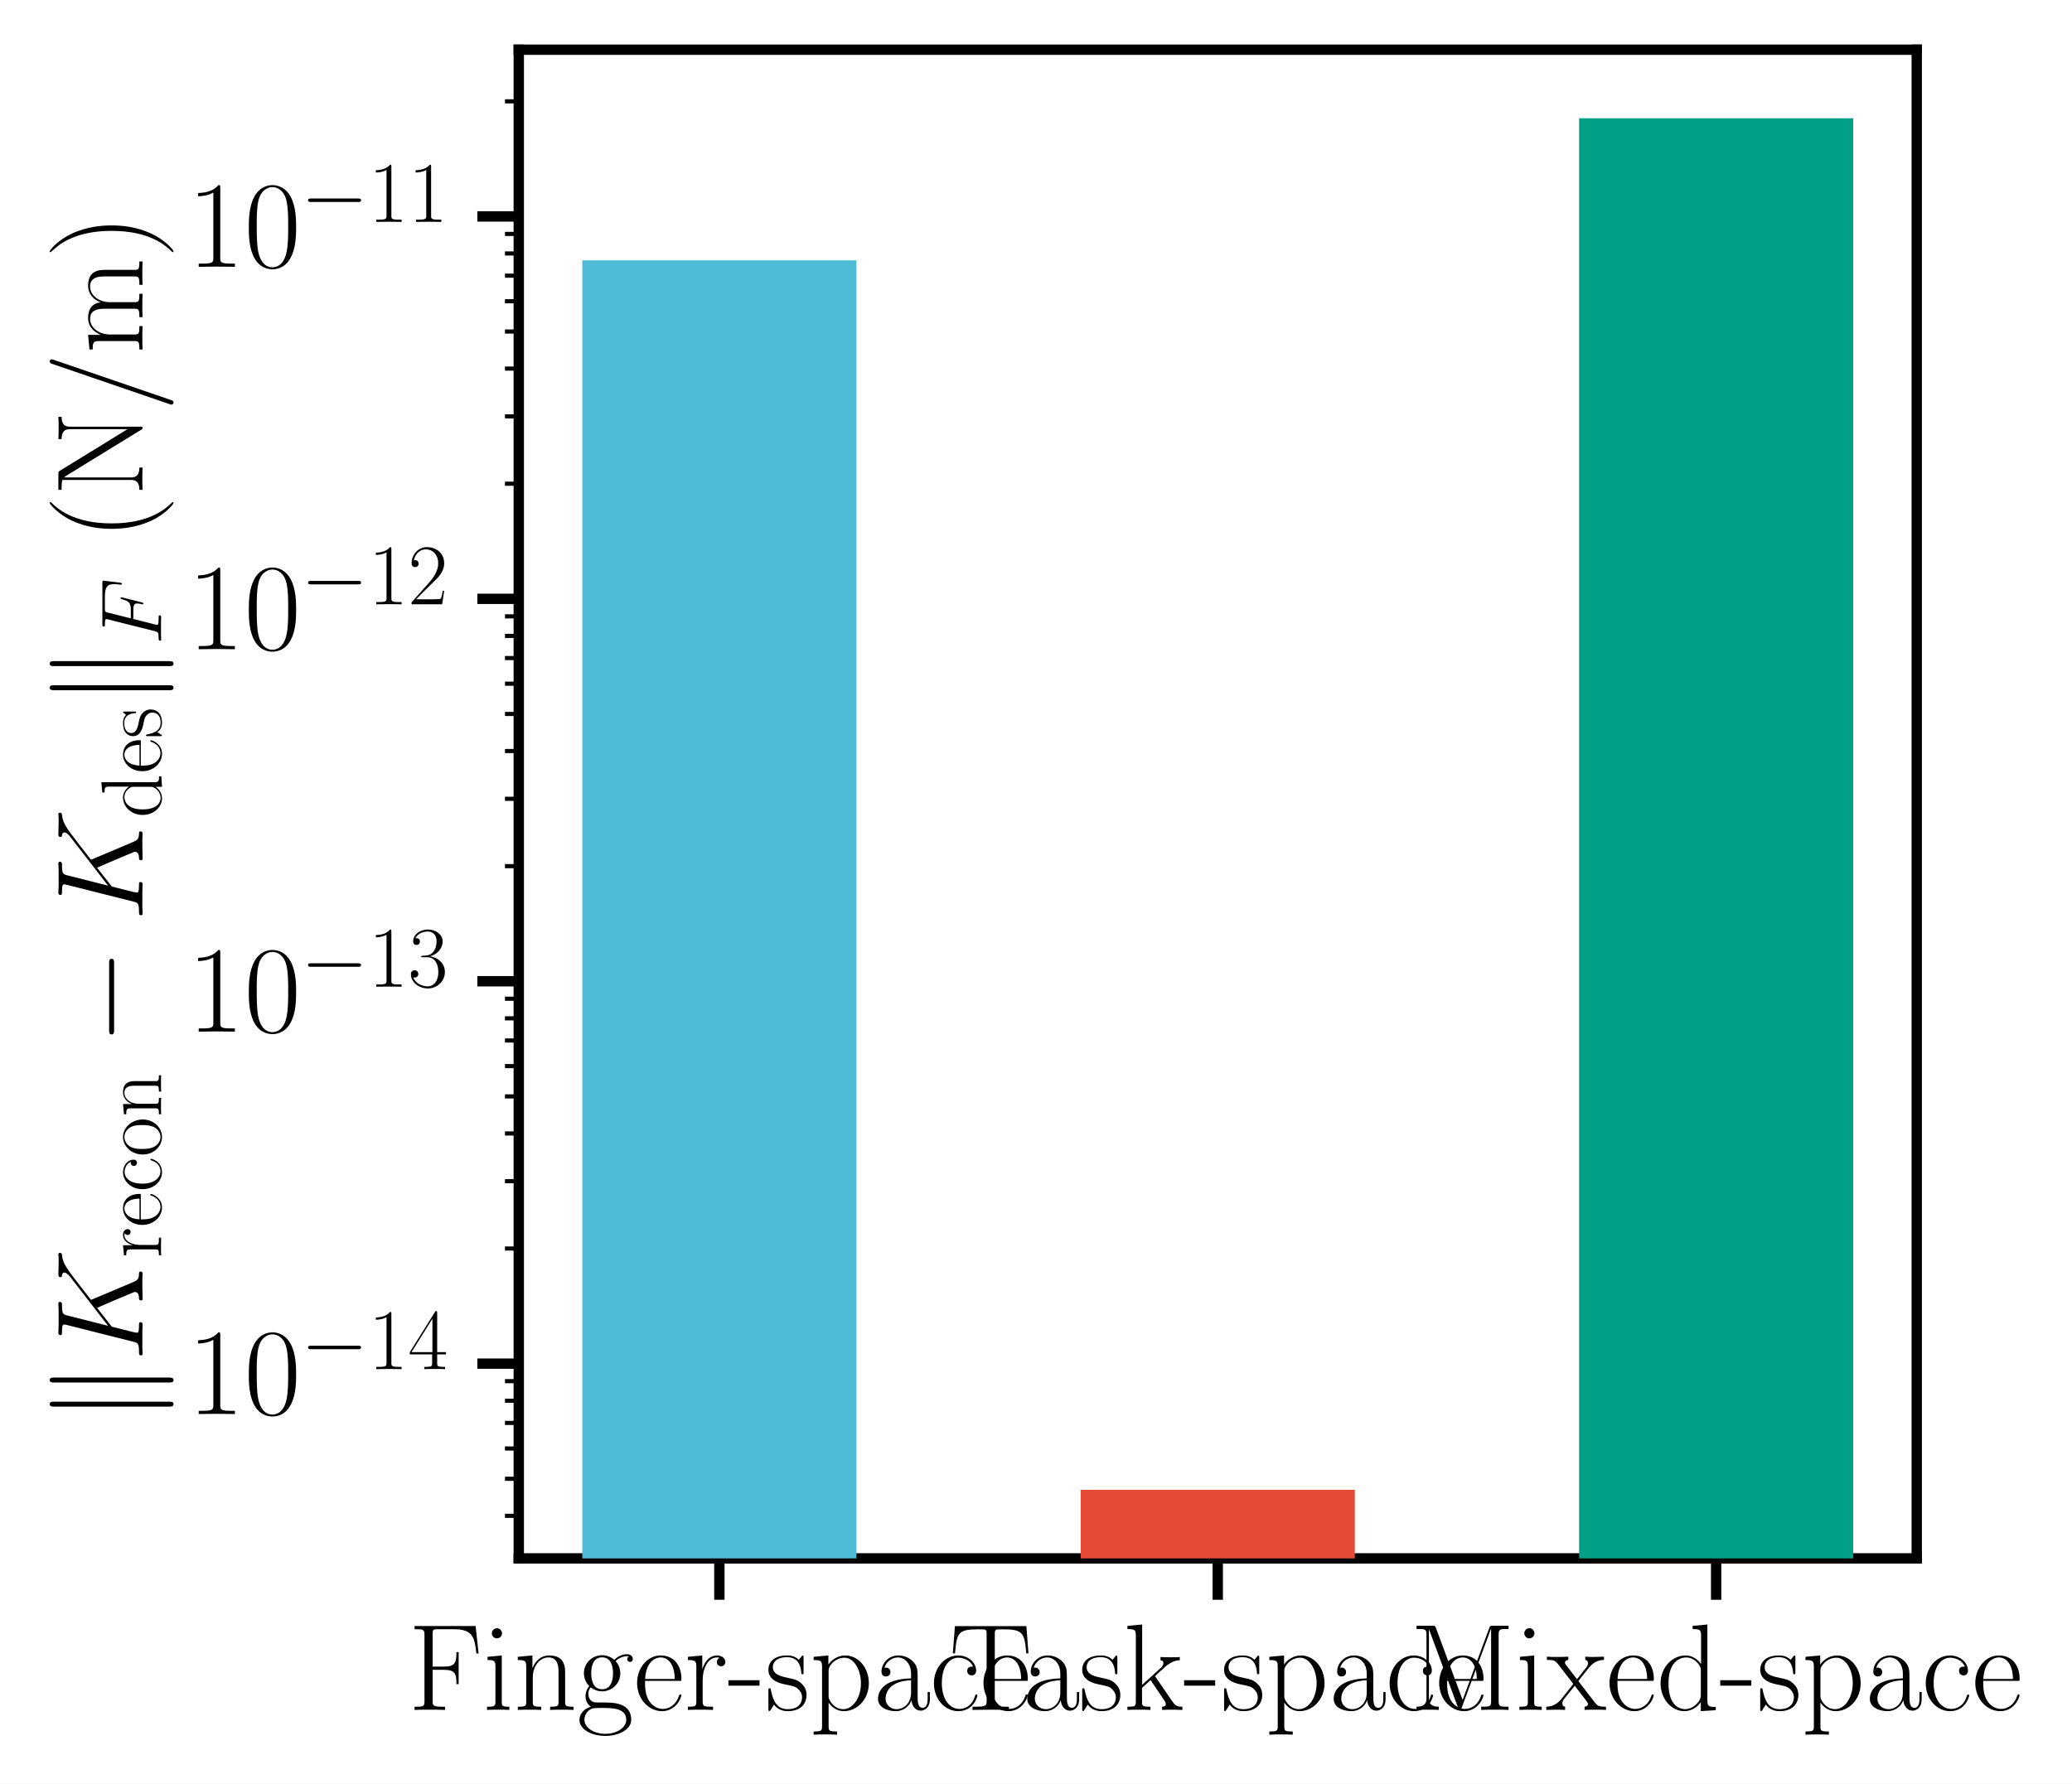
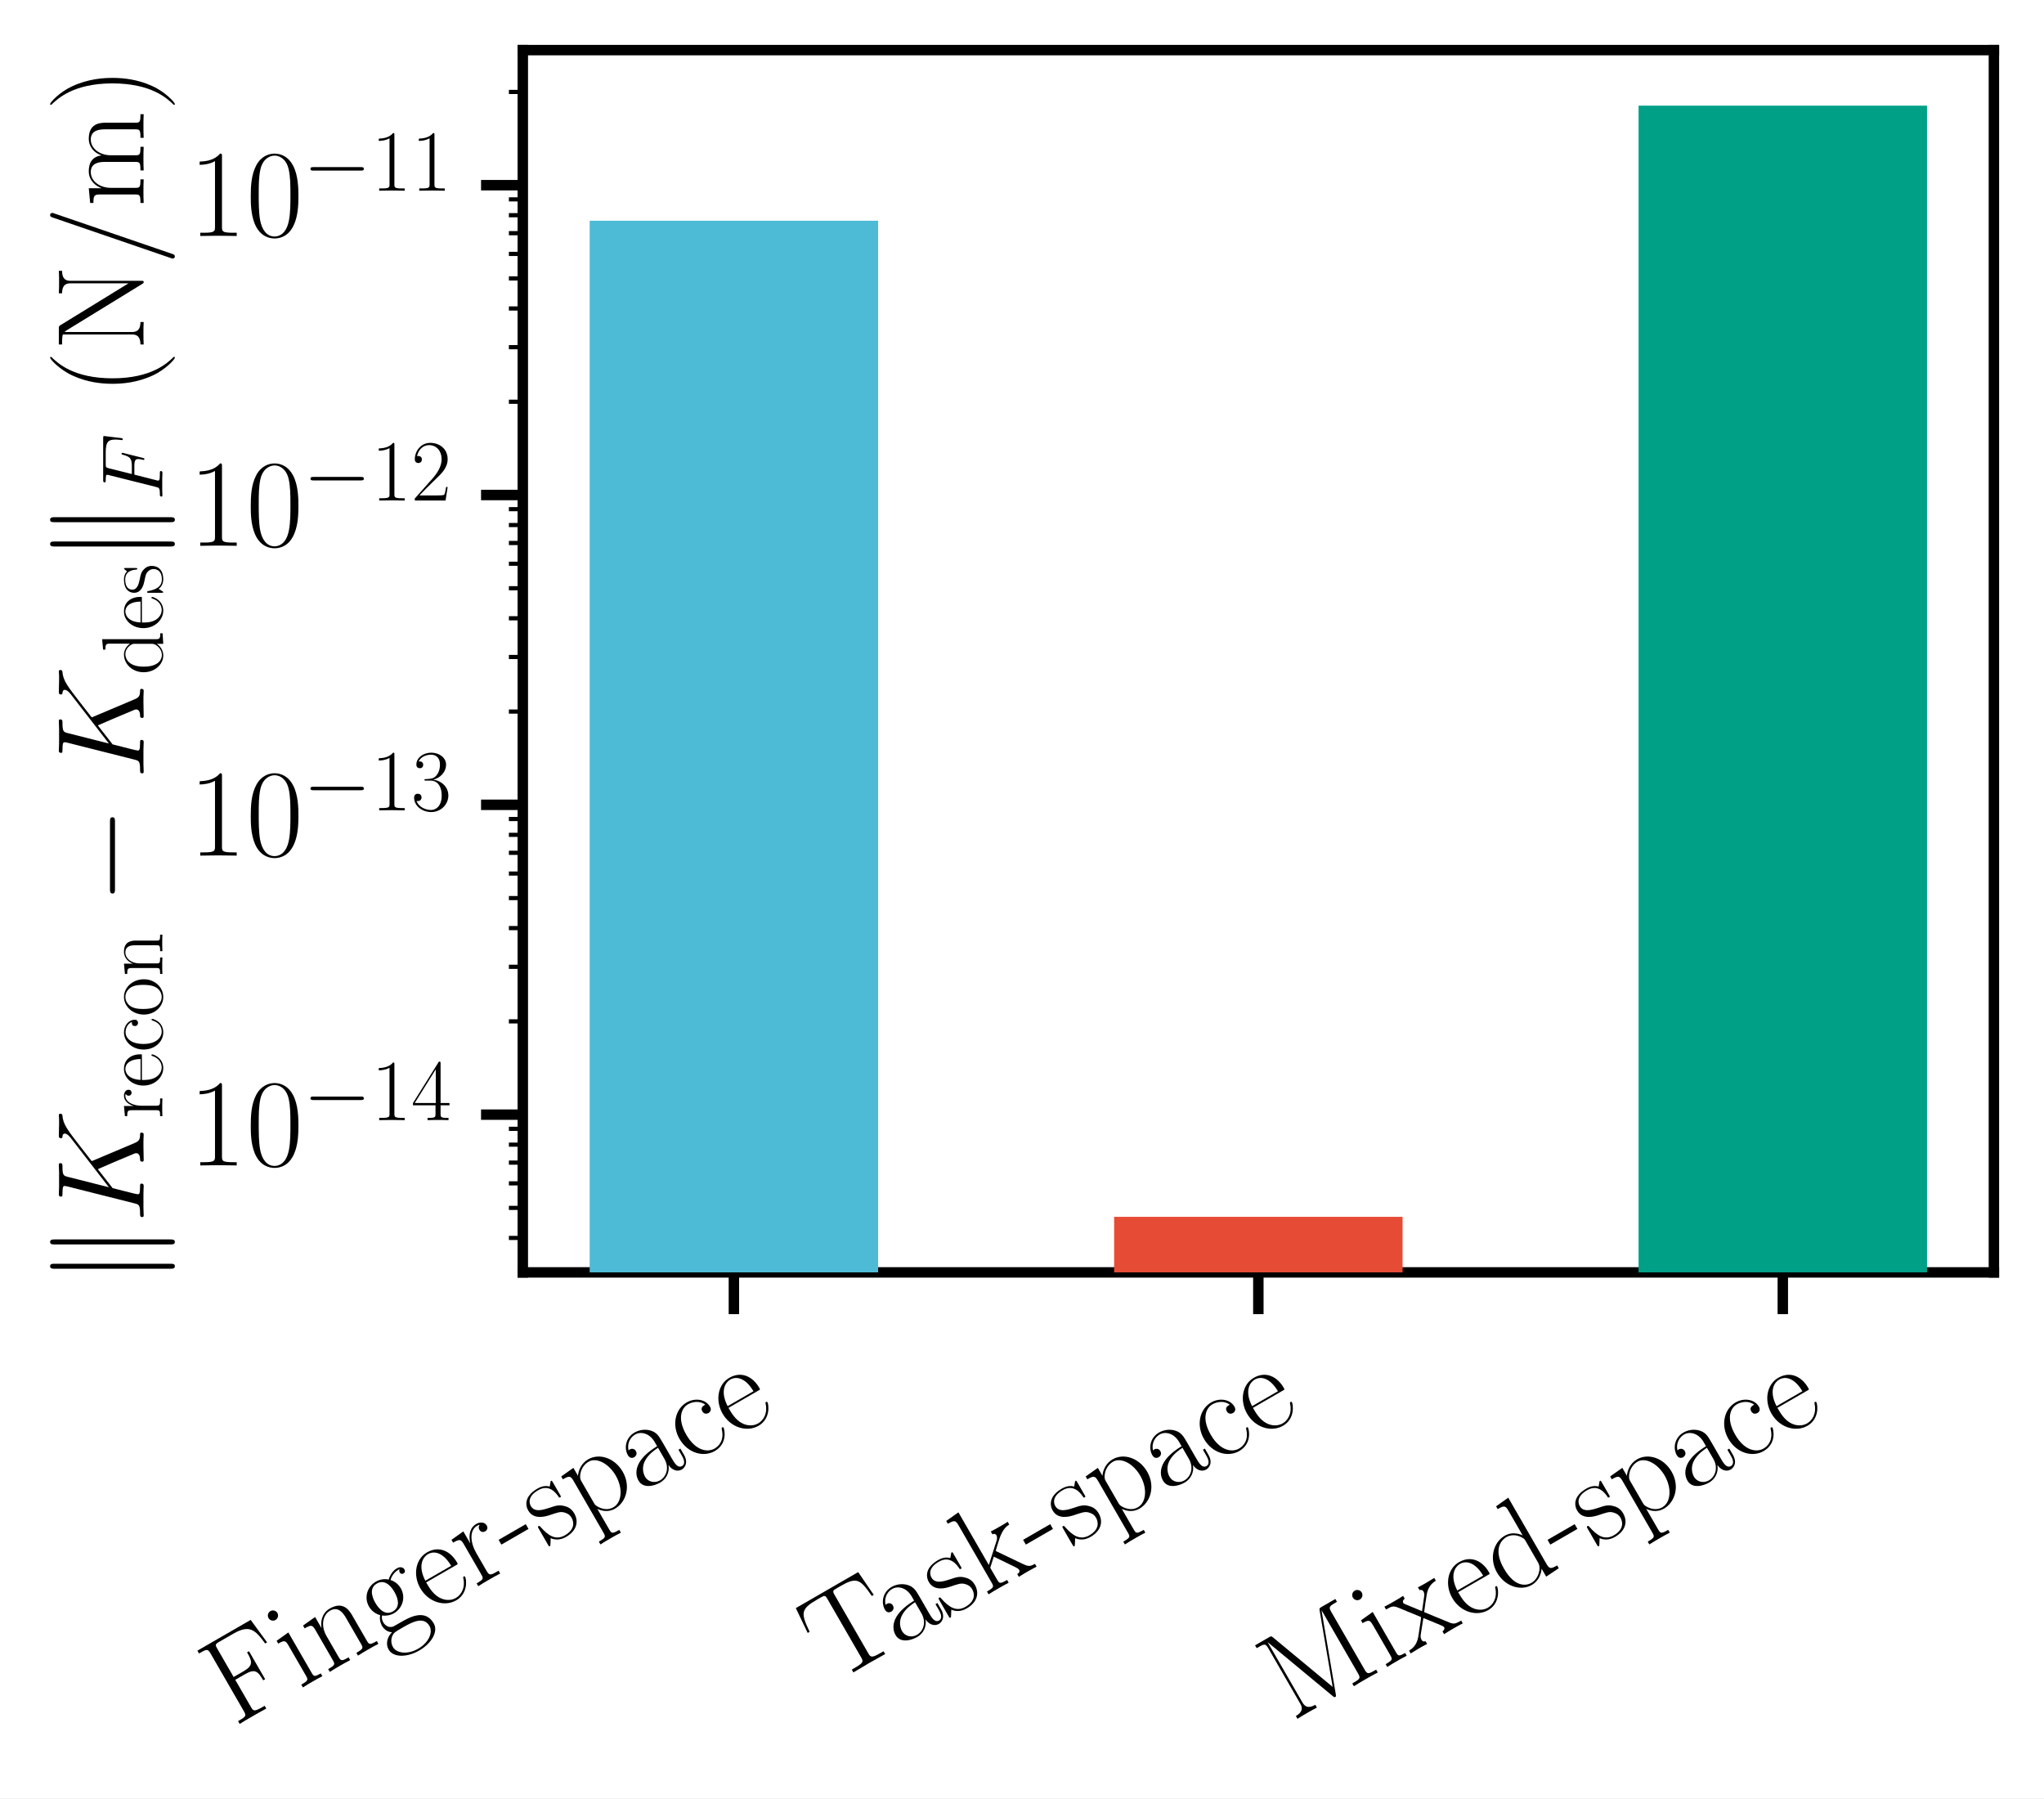
- <svg xmlns="http://www.w3.org/2000/svg" xmlns:xlink="http://www.w3.org/1999/xlink" width="300.097pt" height="258.4pt" viewBox="0 0 300.097 258.4" version="1.1">
+ <svg xmlns="http://www.w3.org/2000/svg" xmlns:xlink="http://www.w3.org/1999/xlink" width="293.76pt" height="258.4pt" viewBox="0 0 293.76 258.4" version="1.1">
  <defs>
    <style type="text/css">*{stroke-linejoin: round; stroke-linecap: butt}</style>
  </defs>
  <g id="figure_1">
    <g id="patch_1">
-       <path d="M 0 258.4  L 300.097 258.4  L 300.097 0  L 0 0  z " style="fill: #ffffff" />
+       <path d="M 0 258.4  L 293.76 258.4  L 293.76 0  L 0 0  z " style="fill: #ffffff" />
    </g>
    <g id="axes_1">
      <g id="patch_2">
-         <path d="M 75.136 225.759  L 277.611 225.759  L 277.611 7.2  L 75.136 7.2  z " style="fill: #ffffff" />
+         <path d="M 75.136 182.837  L 286.56 182.837  L 286.56 7.2  L 75.136 7.2  z " style="fill: #ffffff" />
      </g>
      <g id="matplotlib.axis_1">
        <g id="xtick_1">
          <g id="line2d_1">
            <defs>
-               <path id="m6bba7ecfa1" d="M 0 0  L 0 6  " style="stroke: #000000; stroke-width: 1.5" />
+               <path id="ma1d2a7a698" d="M 0 0  L 0 6  " style="stroke: #000000; stroke-width: 1.5" />
            </defs>
            <g>
-               <use xlink:href="#m6bba7ecfa1" x="104.19" y="225.759" style="stroke: #000000; stroke-width: 1.5" />
+               <use xlink:href="#ma1d2a7a698" x="105.474" y="182.837" style="stroke: #000000; stroke-width: 1.5" />
            </g>
          </g>
          <g id="text_1">
-             <g transform="translate(59.13208 247.7119) scale(0.18 -0.18)">
+             <g transform="translate(33.65835 248.1792) rotate(-30) scale(0.18 -0.18)">
              <defs>
                <path id="CMR17-48" d="M 3481 4339  L 326 4339  L 326 4172  C 768 4172 838 4172 838 3883  L 838 450  C 838 166 768 166 326 166  L 326 0  C 512 12 870 12 1068 12  C 1331 12 1638 12 1900 0  L 1900 166  L 1760 166  C 1273 166 1260 229 1260 456  L 1260 2073  L 1836 2073  C 2432 2073 2489 1865 2489 1334  L 2604 1334  L 2604 2991  L 2489 2991  C 2489 2451 2432 2240 1836 2240  L 1260 2240  L 1260 3922  C 1260 4140 1273 4172 1529 4172  L 2355 4172  C 3321 4172 3430 3774 3520 2920  L 3635 2920  L 3481 4339  z " transform="scale(0.015625)" />
                <path id="CMR17-6b" d="M 992 3961  C 992 4102 876 4224 729 4224  C 588 4224 467 4108 467 3961  C 467 3820 582 3699 729 3699  C 870 3699 992 3814 992 3961  z M 243 2745  L 243 2579  C 601 2579 652 2540 652 2231  L 652 443  C 652 198 627 166 217 166  L 217 0  C 371 12 646 12 806 12  C 960 12 1222 12 1369 0  L 1369 166  C 992 166 979 205 979 436  L 979 2816  L 243 2745  z " transform="scale(0.015625)" />
                <path id="CMR17-70" d="M 2656 1954  C 2656 2282 2592 2816 1836 2816  C 1331 2816 1068 2424 972 2166  L 966 2166  L 966 2816  L 211 2745  L 211 2578  C 588 2578 646 2540 646 2231  L 646 443  C 646 198 620 166 211 166  L 211 0  C 364 12 646 12 812 12  C 979 12 1267 12 1420 0  L 1420 166  C 1011 166 985 192 985 443  L 985 1678  C 985 2269 1344 2713 1792 2713  C 2265 2713 2316 2289 2316 1980  L 2316 443  C 2316 198 2291 166 1881 166  L 1881 0  C 2035 12 2316 12 2483 12  C 2649 12 2937 12 3091 0  L 3091 166  C 2681 166 2656 192 2656 443  L 2656 1954  z " transform="scale(0.015625)" />
                <path id="CMR17-69" d="M 710 1165  C 832 1068 1043 960 1299 960  C 1804 960 2240 1359 2240 1895  C 2240 2063 2188 2321 1996 2521  C 2176 2713 2438 2777 2585 2777  C 2611 2777 2649 2777 2681 2758  C 2656 2751 2598 2726 2598 2623  C 2598 2540 2656 2483 2739 2483  C 2835 2483 2886 2547 2886 2630  C 2886 2751 2790 2880 2585 2880  C 2329 2880 2105 2758 1926 2591  C 1734 2764 1504 2828 1299 2828  C 793 2828 358 2431 358 1895  C 358 1527 569 1294 633 1230  C 441 1004 441 742 441 710  C 441 544 505 300 723 166  C 390 82 128 -184 128 -517  C 128 -996 736 -1344 1465 -1344  C 2169 -1344 2803 -1009 2803 -510  C 2803 384 1856 384 1363 384  C 1216 384 953 384 921 390  C 723 422 588 601 588 825  C 588 883 588 1024 710 1165  z M 1299 1068  C 736 1068 736 1766 736 1895  C 736 2024 736 2719 1299 2719  C 1862 2719 1862 2024 1862 1895  C 1862 1766 1862 1068 1299 1068  z M 1465 -1236  C 825 -1236 384 -883 384 -517  C 384 -311 492 -118 633 -11  C 793 102 857 102 1292 102  C 1817 102 2547 102 2547 -517  C 2547 -883 2105 -1236 1465 -1236  z " transform="scale(0.015625)" />
                <path id="CMR17-67" d="M 2438 1503  C 2464 1529 2464 1542 2464 1606  C 2464 2251 2118 2816 1388 2816  C 710 2816 172 2175 172 1394  C 172 554 780 -64 1459 -64  C 2176 -64 2457 619 2457 755  C 2457 800 2419 800 2406 800  C 2361 800 2355 787 2329 709  C 2188 270 1836 51 1504 51  C 1228 51 953 206 780 490  C 582 819 582 1200 582 1503  L 2438 1503  z M 588 1600  C 633 2511 1126 2713 1382 2713  C 1817 2713 2112 2308 2118 1600  L 588 1600  z " transform="scale(0.015625)" />
                <path id="CMR17-74" d="M 960 1517  C 960 2134 1222 2713 1702 2713  C 1747 2713 1792 2707 1836 2687  C 1836 2687 1696 2642 1696 2475  C 1696 2321 1817 2257 1913 2257  C 1990 2257 2131 2302 2131 2482  C 2131 2687 1926 2816 1708 2816  C 1222 2816 1011 2340 947 2115  L 940 2115  L 940 2816  L 198 2745  L 198 2578  C 576 2578 633 2540 633 2231  L 633 443  C 633 198 608 166 198 166  L 198 0  C 352 12 646 12 812 12  C 998 12 1324 12 1497 0  L 1497 166  C 1036 166 960 166 960 455  L 960 1517  z " transform="scale(0.015625)" />
                <path id="CMR17-2e" d="M 1632 1254  L 1632 1536  L 25 1536  L 25 1254  L 1632 1254  z " transform="scale(0.015625)" />
                <path id="CMR17-75" d="M 1977 2688  C 1977 2803 1971 2809 1932 2809  C 1907 2809 1900 2803 1824 2707  C 1804 2681 1747 2617 1728 2592  C 1523 2809 1235 2816 1126 2816  C 416 2816 160 2444 160 2073  C 160 1497 812 1363 998 1324  C 1401 1241 1542 1216 1676 1100  C 1760 1024 1900 883 1900 652  C 1900 384 1747 38 1158 38  C 601 38 403 460 288 1024  C 268 1113 268 1120 217 1120  C 166 1120 160 1113 160 985  L 160 64  C 160 -52 166 -58 204 -58  C 236 -58 243 -52 275 0  C 313 57 409 211 448 275  C 576 102 800 -64 1158 -64  C 1792 -64 2131 281 2131 780  C 2131 1107 1958 1280 1875 1356  C 1683 1555 1459 1600 1190 1651  C 838 1728 390 1817 390 2208  C 390 2374 480 2726 1126 2726  C 1811 2726 1849 2086 1862 1881  C 1868 1849 1900 1843 1920 1843  C 1977 1843 1977 1862 1977 1971  L 1977 2688  z " transform="scale(0.015625)" />
                <path id="CMR17-72" d="M 1408 -1114  C 998 -1114 972 -1088 972 -834  L 972 380  C 1158 109 1427 -64 1766 -64  C 2406 -64 3052 503 3052 1382  C 3052 2196 2496 2816 1836 2816  C 1452 2816 1139 2603 960 2345  L 960 2816  L 198 2745  L 198 2577  C 576 2577 633 2539 633 2228  L 633 -834  C 633 -1081 608 -1114 198 -1114  L 198 -1280  C 352 -1268 633 -1268 800 -1268  C 966 -1268 1254 -1268 1408 -1280  L 1408 -1114  z M 972 2015  C 972 2106 972 2241 1222 2481  C 1254 2506 1472 2700 1792 2700  C 2259 2700 2643 2112 2643 1376  C 2643 639 2233 38 1728 38  C 1497 38 1248 148 1056 451  C 972 594 972 632 972 736  L 972 2015  z " transform="scale(0.015625)" />
                <path id="CMR17-63" d="M 2304 1656  C 2304 2048 2304 2275 2035 2534  C 1798 2751 1523 2816 1305 2816  C 800 2816 435 2408 435 1977  C 435 1740 627 1728 665 1728  C 748 1728 896 1779 896 1958  C 896 2118 774 2188 665 2188  C 640 2188 608 2182 588 2176  C 723 2594 1068 2713 1292 2713  C 1612 2713 1964 2421 1964 1875  L 1964 1632  C 1587 1619 1132 1568 774 1373  C 371 1147 256 822 256 576  C 256 77 832 -64 1171 -64  C 1523 -64 1849 135 1990 505  C 2003 219 2182 -39 2464 -39  C 2598 -39 2937 51 2937 563  L 2937 926  L 2822 926  L 2822 557  C 2822 161 2649 109 2566 109  C 2304 109 2304 446 2304 732  L 2304 1656  z M 1964 887  C 1964 323 1568 38 1216 38  C 896 38 646 278 646 576  C 646 771 729 1114 1100 1322  C 1408 1497 1760 1523 1964 1536  L 1964 887  z " transform="scale(0.015625)" />
                <path id="CMR17-65" d="M 2233 2240  C 2112 2240 1932 2240 1932 2015  C 1932 1836 2080 1785 2163 1785  C 2208 1785 2393 1804 2393 2028  C 2393 2476 1958 2816 1465 2816  C 787 2816 211 2201 211 1379  C 211 521 812 -64 1465 -64  C 2259 -64 2457 676 2457 747  C 2457 773 2451 792 2406 792  C 2361 792 2355 786 2329 702  C 2163 180 1798 51 1523 51  C 1113 51 620 431 620 1385  C 620 2358 1094 2700 1472 2700  C 1721 2700 2092 2582 2233 2240  z " transform="scale(0.015625)" />
              </defs>
              <use xlink:href="#CMR17-48" transform="scale(0.996264)" />
              <use xlink:href="#CMR17-6b" transform="translate(59.98385 0) scale(0.996264)" />
              <use xlink:href="#CMR17-70" transform="translate(84.85491 0) scale(0.996264)" />
              <use xlink:href="#CMR17-69" transform="translate(135.7503 0) scale(0.996264)" />
              <use xlink:href="#CMR17-67" transform="translate(181.4408 0) scale(0.996264)" />
              <use xlink:href="#CMR17-74" transform="translate(221.9264 0) scale(0.996264)" />
              <use xlink:href="#CMR17-2e" transform="translate(257.2072 0) scale(0.996264)" />
              <use xlink:href="#CMR17-75" transform="translate(287.2831 0) scale(0.996264)" />
              <use xlink:href="#CMR17-72" transform="translate(323.0845 0) scale(0.996264)" />
              <use xlink:href="#CMR17-63" transform="translate(373.9799 0) scale(0.996264)" />
              <use xlink:href="#CMR17-65" transform="translate(419.6703 0) scale(0.996264)" />
              <use xlink:href="#CMR17-67" transform="translate(460.156 0) scale(0.996264)" />
            </g>
          </g>
        </g>
        <g id="xtick_2">
          <g id="line2d_2">
            <g>
-               <use xlink:href="#m6bba7ecfa1" x="176.373" y="225.759" style="stroke: #000000; stroke-width: 1.5" />
+               <use xlink:href="#ma1d2a7a698" x="180.848" y="182.837" style="stroke: #000000; stroke-width: 1.5" />
            </g>
          </g>
          <g id="text_2">
-             <g transform="translate(137.5004 247.7119) scale(0.18 -0.18)">
+             <g transform="translate(119.7447 241.9945) rotate(-30) scale(0.18 -0.18)">
              <defs>
                <path id="CMR17-56" d="M 3981 4332  L 288 4332  L 179 2924  L 294 2924  C 377 3981 467 4166 1452 4166  C 1568 4166 1753 4166 1804 4159  C 1926 4140 1926 4064 1926 3917  L 1926 465  C 1926 236 1907 166 1376 166  L 1196 166  L 1196 0  C 1504 6 1824 12 2137 12  C 2451 12 2771 6 3078 0  L 3078 166  L 2899 166  C 2368 166 2348 236 2348 465  L 2348 3917  C 2348 4057 2348 4134 2464 4159  C 2515 4166 2700 4166 2816 4166  C 3795 4166 3891 3981 3974 2924  L 4089 2924  L 3981 4332  z " transform="scale(0.015625)" />
                <path id="CMR17-6d" d="M 1670 1679  C 1664 1692 1632 1730 1632 1749  C 1632 1762 2086 2175 2144 2226  C 2508 2532 2739 2563 2905 2570  L 2905 2735  C 2867 2735 2854 2735 2848 2729  L 2534 2722  C 2355 2722 2080 2722 1907 2735  L 1907 2570  C 1996 2563 2060 2513 2060 2423  C 2060 2296 1932 2175 1926 2175  L 960 1298  L 960 4416  L 198 4345  L 198 4179  C 576 4179 633 4141 633 3835  L 633 439  C 633 198 608 166 198 166  L 198 0  C 352 12 633 12 793 12  C 953 12 1235 12 1388 0  L 1388 166  C 979 166 953 191 953 439  L 953 1139  L 1395 1540  L 2041 586  C 2118 471 2182 382 2182 299  C 2182 185 2067 166 1990 166  L 1990 0  C 2144 12 2419 12 2579 12  C 2694 12 2931 6 3040 0  L 3040 166  C 2739 166 2668 223 2476 503  L 1670 1679  z " transform="scale(0.015625)" />
              </defs>
              <use xlink:href="#CMR17-56" transform="scale(0.996264)" />
              <use xlink:href="#CMR17-63" transform="translate(58.70262 0) scale(0.996264)" />
              <use xlink:href="#CMR17-75" transform="translate(104.3931 0) scale(0.996264)" />
              <use xlink:href="#CMR17-6d" transform="translate(140.1944 0) scale(0.996264)" />
              <use xlink:href="#CMR17-2e" transform="translate(188.4874 0) scale(0.996264)" />
              <use xlink:href="#CMR17-75" transform="translate(218.5633 0) scale(0.996264)" />
              <use xlink:href="#CMR17-72" transform="translate(254.3647 0) scale(0.996264)" />
              <use xlink:href="#CMR17-63" transform="translate(305.26 0) scale(0.996264)" />
              <use xlink:href="#CMR17-65" transform="translate(350.9505 0) scale(0.996264)" />
              <use xlink:href="#CMR17-67" transform="translate(391.4362 0) scale(0.996264)" />
            </g>
          </g>
        </g>
        <g id="xtick_3">
          <g id="line2d_3">
            <g>
-               <use xlink:href="#m6bba7ecfa1" x="248.557" y="225.759" style="stroke: #000000; stroke-width: 1.5" />
+               <use xlink:href="#ma1d2a7a698" x="256.222" y="182.837" style="stroke: #000000; stroke-width: 1.5" />
            </g>
          </g>
          <g id="text_3">
-             <g transform="translate(204.2169 247.7119) scale(0.18 -0.18)">
+             <g transform="translate(185.6496 247.4615) rotate(-30) scale(0.18 -0.18)">
              <defs>
                <path id="CMR17-4f" d="M 1337 4249  C 1299 4345 1292 4352 1158 4352  L 339 4352  L 339 4185  C 780 4185 851 4185 851 3898  L 851 624  C 851 465 851 166 339 166  L 339 0  C 486 12 755 12 915 12  C 1075 12 1344 12 1491 0  L 1491 166  C 979 166 979 465 979 624  L 979 4159  L 985 4159  L 2489 102  C 2515 38 2528 0 2579 0  C 2630 0 2643 38 2668 102  L 4185 4191  L 4192 4191  L 4192 453  C 4192 166 4121 166 3680 166  L 3680 0  C 3853 12 4198 12 4384 12  C 4569 12 4921 12 5094 0  L 5094 166  C 4653 166 4582 166 4582 453  L 4582 3898  C 4582 4185 4653 4185 5094 4185  L 5094 4352  L 4281 4352  C 4147 4352 4141 4345 4102 4249  L 2720 516  L 1337 4249  z " transform="scale(0.015625)" />
                <path id="CMR17-7a" d="M 1664 1491  C 1856 1740 2073 2022 2252 2233  C 2464 2476 2707 2579 2988 2585  L 2988 2752  C 2880 2745 2656 2739 2540 2739  C 2368 2739 2169 2739 2022 2752  L 2022 2585  C 2112 2572 2163 2508 2163 2419  C 2163 2304 2099 2233 2067 2188  L 1593 1587  L 1030 2323  C 972 2393 972 2406 972 2438  C 972 2515 1036 2579 1145 2585  L 1145 2752  C 992 2739 716 2739 556 2739  C 384 2739 179 2739 38 2752  L 38 2585  C 384 2585 460 2560 614 2368  L 1350 1414  C 1363 1401 1395 1363 1395 1344  C 1395 1318 838 633 768 544  C 480 198 179 172 6 166  L 6 0  C 115 6 339 12 454 12  C 582 12 864 12 979 0  L 979 166  C 940 172 838 185 838 332  C 838 448 889 518 947 595  L 1478 1248  L 2035 524  C 2086 454 2163 358 2163 313  C 2163 224 2086 172 1984 166  L 1984 0  C 2137 12 2412 12 2572 12  C 2745 12 2950 12 3091 0  L 3091 166  C 2771 166 2675 179 2521 377  L 1664 1491  z " transform="scale(0.015625)" />
                <path id="CMR17-66" d="M 1868 4345  L 1868 4179  C 2246 4179 2304 4141 2304 3843  L 2304 2371  C 2278 2403 2016 2816 1497 2816  C 844 2816 211 2228 211 1376  C 211 529 806 -64 1433 -64  C 1977 -64 2259 361 2291 406  L 2291 -64  L 3065 -13  L 3065 154  C 2688 154 2630 193 2630 503  L 2630 4416  L 1868 4345  z M 2291 762  C 2291 568 2176 393 2028 264  C 1811 70 1593 38 1472 38  C 1286 38 620 135 620 1369  C 620 2636 1363 2713 1529 2713  C 1824 2713 2060 2545 2208 2313  C 2291 2177 2291 2157 2291 2041  L 2291 762  z " transform="scale(0.015625)" />
              </defs>
              <use xlink:href="#CMR17-4f" transform="scale(0.996264)" />
              <use xlink:href="#CMR17-6b" transform="translate(84.68694 0) scale(0.996264)" />
              <use xlink:href="#CMR17-7a" transform="translate(109.558 0) scale(0.996264)" />
              <use xlink:href="#CMR17-67" transform="translate(157.8509 0) scale(0.996264)" />
              <use xlink:href="#CMR17-66" transform="translate(198.3366 0) scale(0.996264)" />
              <use xlink:href="#CMR17-2e" transform="translate(249.2319 0) scale(0.996264)" />
              <use xlink:href="#CMR17-75" transform="translate(279.3079 0) scale(0.996264)" />
              <use xlink:href="#CMR17-72" transform="translate(315.1092 0) scale(0.996264)" />
              <use xlink:href="#CMR17-63" transform="translate(366.0046 0) scale(0.996264)" />
              <use xlink:href="#CMR17-65" transform="translate(411.6951 0) scale(0.996264)" />
              <use xlink:href="#CMR17-67" transform="translate(452.1808 0) scale(0.996264)" />
            </g>
          </g>
        </g>
      </g>
      <g id="matplotlib.axis_2">
        <g id="ytick_1">
          <g id="line2d_4">
            <defs>
-               <path id="m34149c47fe" d="M 0 0  L -6 0  " style="stroke: #000000; stroke-width: 1.5" />
+               <path id="m7e86281d33" d="M 0 0  L -6 0  " style="stroke: #000000; stroke-width: 1.5" />
            </defs>
            <g>
-               <use xlink:href="#m34149c47fe" x="75.136" y="197.55" style="stroke: #000000; stroke-width: 1.5" />
+               <use xlink:href="#m7e86281d33" x="75.136" y="160.168" style="stroke: #000000; stroke-width: 1.5" />
            </g>
          </g>
          <g id="text_4">
-             <g transform="translate(27.13275 204.8486) scale(0.18 -0.18)">
+             <g transform="translate(27.13275 167.4664) scale(0.18 -0.18)">
              <defs>
                <path id="CMR17-33" d="M 1702 4083  C 1702 4217 1696 4224 1606 4224  C 1356 3927 979 3833 620 3820  C 601 3820 569 3820 563 3808  C 556 3795 556 3782 556 3648  C 755 3648 1088 3686 1344 3839  L 1344 467  C 1344 243 1331 166 780 166  L 588 166  L 588 0  C 896 6 1216 12 1523 12  C 1830 12 2150 6 2457 0  L 2457 166  L 2265 166  C 1715 166 1702 236 1702 467  L 1702 4083  z " transform="scale(0.015625)" />
                <path id="CMR17-32" d="M 2688 2038  C 2688 2430 2681 3099 2412 3613  C 2176 4063 1798 4224 1465 4224  C 1158 4224 768 4082 524 3620  C 268 3137 243 2539 243 2038  C 243 1671 249 1112 448 623  C 723 -39 1216 -128 1465 -128  C 1760 -128 2208 -7 2470 604  C 2662 1048 2688 1568 2688 2038  z M 1465 -26  C 1056 -26 812 328 723 816  C 652 1196 652 1749 652 2109  C 652 2604 652 3015 736 3407  C 857 3954 1216 4121 1465 4121  C 1728 4121 2067 3947 2188 3420  C 2272 3054 2278 2623 2278 2109  C 2278 1691 2278 1176 2201 797  C 2067 96 1689 -26 1465 -26  z " transform="scale(0.015625)" />
                <path id="CMSY10-1" d="M 4217 1472  C 4326 1472 4441 1472 4441 1600  C 4441 1728 4326 1728 4217 1728  L 755 1728  C 646 1728 531 1728 531 1600  C 531 1472 646 1472 755 1472  L 4217 1472  z " transform="scale(0.015625)" />
                <path id="CMR17-36" d="M 2150 4147  C 2150 4281 2144 4288 2028 4288  L 128 1254  L 128 1088  L 1779 1088  L 1779 460  C 1779 230 1766 166 1318 166  L 1196 166  L 1196 0  C 1401 12 1747 12 1964 12  C 2182 12 2528 12 2732 0  L 2732 166  L 2611 166  C 2163 166 2150 230 2150 460  L 2150 1088  L 2803 1088  L 2803 1254  L 2150 1254  L 2150 4147  z M 1798 3723  L 1798 1254  L 256 1254  L 1798 3723  z " transform="scale(0.015625)" />
              </defs>
              <use xlink:href="#CMR17-33" transform="scale(0.996264)" />
              <use xlink:href="#CMR17-32" transform="translate(45.69048 0) scale(0.996264)" />
              <use xlink:href="#CMSY10-1" transform="translate(91.38095 36.15364) scale(0.697382)" />
              <use xlink:href="#CMR17-33" transform="translate(145.6219 36.15364) scale(0.697382)" />
              <use xlink:href="#CMR17-36" transform="translate(177.6051 36.15364) scale(0.697382)" />
            </g>
          </g>
        </g>
        <g id="ytick_2">
          <g id="line2d_5">
            <g>
-               <use xlink:href="#m34149c47fe" x="75.136" y="142.151" style="stroke: #000000; stroke-width: 1.5" />
+               <use xlink:href="#m7e86281d33" x="75.136" y="115.649" style="stroke: #000000; stroke-width: 1.5" />
            </g>
          </g>
          <g id="text_5">
-             <g transform="translate(27.13275 149.4501) scale(0.18 -0.18)">
+             <g transform="translate(27.13275 122.9475) scale(0.18 -0.18)">
              <defs>
                <path id="CMR17-35" d="M 1414 2176  C 1984 2176 2233 1673 2233 1094  C 2233 322 1824 25 1452 25  C 1113 25 563 193 390 691  C 422 678 454 678 486 678  C 640 678 755 780 755 947  C 755 1132 614 1216 486 1216  C 377 1216 211 1164 211 927  C 211 335 787 -128 1465 -128  C 2176 -128 2720 432 2720 1087  C 2720 1718 2208 2176 1600 2246  C 2086 2347 2553 2776 2553 3353  C 2553 3856 2048 4224 1472 4224  C 889 4224 377 3862 377 3347  C 377 3123 544 3084 627 3084  C 761 3084 876 3167 876 3334  C 876 3500 761 3584 627 3584  C 601 3584 569 3584 544 3571  C 729 3999 1235 4076 1459 4076  C 1683 4076 2105 3966 2105 3347  C 2105 3167 2080 2851 1862 2574  C 1670 2329 1452 2316 1241 2297  C 1209 2297 1062 2284 1036 2284  C 992 2278 966 2272 966 2227  C 966 2182 972 2176 1100 2176  L 1414 2176  z " transform="scale(0.015625)" />
              </defs>
              <use xlink:href="#CMR17-33" transform="scale(0.996264)" />
              <use xlink:href="#CMR17-32" transform="translate(45.69048 0) scale(0.996264)" />
              <use xlink:href="#CMSY10-1" transform="translate(91.38095 36.15364) scale(0.697382)" />
              <use xlink:href="#CMR17-33" transform="translate(145.6219 36.15364) scale(0.697382)" />
              <use xlink:href="#CMR17-35" transform="translate(177.6051 36.15364) scale(0.697382)" />
            </g>
          </g>
        </g>
        <g id="ytick_3">
          <g id="line2d_6">
            <g>
-               <use xlink:href="#m34149c47fe" x="75.136" y="86.753" style="stroke: #000000; stroke-width: 1.5" />
+               <use xlink:href="#m7e86281d33" x="75.136" y="71.13" style="stroke: #000000; stroke-width: 1.5" />
            </g>
          </g>
          <g id="text_6">
-             <g transform="translate(27.13275 94.05163) scale(0.18 -0.18)">
+             <g transform="translate(27.13275 78.42849) scale(0.18 -0.18)">
              <defs>
                <path id="CMR17-34" d="M 2668 990  L 2553 990  C 2489 537 2438 460 2412 422  C 2380 371 1920 371 1830 371  L 601 371  C 832 620 1280 1073 1824 1596  C 2214 1966 2668 2400 2668 3033  C 2668 3788 2067 4224 1395 4224  C 691 4224 262 3603 262 3027  C 262 2777 448 2745 524 2745  C 588 2745 780 2783 780 3007  C 780 3206 614 3264 524 3264  C 486 3264 448 3257 422 3244  C 544 3788 915 4057 1305 4057  C 1862 4057 2227 3616 2227 3033  C 2227 2477 1900 1998 1536 1583  L 262 147  L 262 0  L 2515 0  L 2668 990  z " transform="scale(0.015625)" />
              </defs>
              <use xlink:href="#CMR17-33" transform="scale(0.996264)" />
              <use xlink:href="#CMR17-32" transform="translate(45.69048 0) scale(0.996264)" />
              <use xlink:href="#CMSY10-1" transform="translate(91.38095 36.15364) scale(0.697382)" />
              <use xlink:href="#CMR17-33" transform="translate(145.6219 36.15364) scale(0.697382)" />
              <use xlink:href="#CMR17-34" transform="translate(177.6051 36.15364) scale(0.697382)" />
            </g>
          </g>
        </g>
        <g id="ytick_4">
          <g id="line2d_7">
            <g>
-               <use xlink:href="#m34149c47fe" x="75.136" y="31.355" style="stroke: #000000; stroke-width: 1.5" />
+               <use xlink:href="#m7e86281d33" x="75.136" y="26.611" style="stroke: #000000; stroke-width: 1.5" />
            </g>
          </g>
          <g id="text_7">
-             <g transform="translate(27.13275 38.65314) scale(0.18 -0.18)">
+             <g transform="translate(27.13275 33.90952) scale(0.18 -0.18)">
              <use xlink:href="#CMR17-33" transform="scale(0.996264)" />
              <use xlink:href="#CMR17-32" transform="translate(45.69048 0) scale(0.996264)" />
              <use xlink:href="#CMSY10-1" transform="translate(91.38095 36.15364) scale(0.697382)" />
              <use xlink:href="#CMR17-33" transform="translate(145.6219 36.15364) scale(0.697382)" />
              <use xlink:href="#CMR17-33" transform="translate(177.6051 36.15364) scale(0.697382)" />
            </g>
          </g>
        </g>
        <g id="ytick_5">
          <g id="line2d_8">
            <defs>
-               <path id="m5bf6b3dbdf" d="M 0 0  L -2 0  " style="stroke: #000000; stroke-width: 0.6" />
+               <path id="m11a39f08fe" d="M 0 0  L -2 0  " style="stroke: #000000; stroke-width: 0.6" />
            </defs>
            <g>
-               <use xlink:href="#m5bf6b3dbdf" x="75.136" y="219.595" style="stroke: #000000; stroke-width: 0.6" />
+               <use xlink:href="#m11a39f08fe" x="75.136" y="177.884" style="stroke: #000000; stroke-width: 0.6" />
            </g>
          </g>
        </g>
        <g id="ytick_6">
          <g id="line2d_9">
            <g>
-               <use xlink:href="#m5bf6b3dbdf" x="75.136" y="214.227" style="stroke: #000000; stroke-width: 0.6" />
+               <use xlink:href="#m11a39f08fe" x="75.136" y="173.569" style="stroke: #000000; stroke-width: 0.6" />
            </g>
          </g>
        </g>
        <g id="ytick_7">
          <g id="line2d_10">
            <g>
-               <use xlink:href="#m5bf6b3dbdf" x="75.136" y="209.84" style="stroke: #000000; stroke-width: 0.6" />
+               <use xlink:href="#m11a39f08fe" x="75.136" y="170.044" style="stroke: #000000; stroke-width: 0.6" />
            </g>
          </g>
        </g>
        <g id="ytick_8">
          <g id="line2d_11">
            <g>
-               <use xlink:href="#m5bf6b3dbdf" x="75.136" y="206.131" style="stroke: #000000; stroke-width: 0.6" />
+               <use xlink:href="#m11a39f08fe" x="75.136" y="167.064" style="stroke: #000000; stroke-width: 0.6" />
            </g>
          </g>
        </g>
        <g id="ytick_9">
          <g id="line2d_12">
            <g>
-               <use xlink:href="#m5bf6b3dbdf" x="75.136" y="202.919" style="stroke: #000000; stroke-width: 0.6" />
+               <use xlink:href="#m11a39f08fe" x="75.136" y="164.482" style="stroke: #000000; stroke-width: 0.6" />
            </g>
          </g>
        </g>
        <g id="ytick_10">
          <g id="line2d_13">
            <g>
-               <use xlink:href="#m5bf6b3dbdf" x="75.136" y="200.085" style="stroke: #000000; stroke-width: 0.6" />
+               <use xlink:href="#m11a39f08fe" x="75.136" y="162.205" style="stroke: #000000; stroke-width: 0.6" />
            </g>
          </g>
        </g>
        <g id="ytick_11">
          <g id="line2d_14">
            <g>
-               <use xlink:href="#m5bf6b3dbdf" x="75.136" y="180.873" style="stroke: #000000; stroke-width: 0.6" />
+               <use xlink:href="#m11a39f08fe" x="75.136" y="146.766" style="stroke: #000000; stroke-width: 0.6" />
            </g>
          </g>
        </g>
        <g id="ytick_12">
          <g id="line2d_15">
            <g>
-               <use xlink:href="#m5bf6b3dbdf" x="75.136" y="171.118" style="stroke: #000000; stroke-width: 0.6" />
+               <use xlink:href="#m11a39f08fe" x="75.136" y="138.927" style="stroke: #000000; stroke-width: 0.6" />
            </g>
          </g>
        </g>
        <g id="ytick_13">
          <g id="line2d_16">
            <g>
-               <use xlink:href="#m5bf6b3dbdf" x="75.136" y="164.197" style="stroke: #000000; stroke-width: 0.6" />
+               <use xlink:href="#m11a39f08fe" x="75.136" y="133.365" style="stroke: #000000; stroke-width: 0.6" />
            </g>
          </g>
        </g>
        <g id="ytick_14">
          <g id="line2d_17">
            <g>
-               <use xlink:href="#m5bf6b3dbdf" x="75.136" y="158.828" style="stroke: #000000; stroke-width: 0.6" />
+               <use xlink:href="#m11a39f08fe" x="75.136" y="129.05" style="stroke: #000000; stroke-width: 0.6" />
            </g>
          </g>
        </g>
        <g id="ytick_15">
          <g id="line2d_18">
            <g>
-               <use xlink:href="#m5bf6b3dbdf" x="75.136" y="154.442" style="stroke: #000000; stroke-width: 0.6" />
+               <use xlink:href="#m11a39f08fe" x="75.136" y="125.525" style="stroke: #000000; stroke-width: 0.6" />
            </g>
          </g>
        </g>
        <g id="ytick_16">
          <g id="line2d_19">
            <g>
-               <use xlink:href="#m5bf6b3dbdf" x="75.136" y="150.733" style="stroke: #000000; stroke-width: 0.6" />
+               <use xlink:href="#m11a39f08fe" x="75.136" y="122.545" style="stroke: #000000; stroke-width: 0.6" />
            </g>
          </g>
        </g>
        <g id="ytick_17">
          <g id="line2d_20">
            <g>
-               <use xlink:href="#m5bf6b3dbdf" x="75.136" y="147.52" style="stroke: #000000; stroke-width: 0.6" />
+               <use xlink:href="#m11a39f08fe" x="75.136" y="119.963" style="stroke: #000000; stroke-width: 0.6" />
            </g>
          </g>
        </g>
        <g id="ytick_18">
          <g id="line2d_21">
            <g>
-               <use xlink:href="#m5bf6b3dbdf" x="75.136" y="144.686" style="stroke: #000000; stroke-width: 0.6" />
+               <use xlink:href="#m11a39f08fe" x="75.136" y="117.686" style="stroke: #000000; stroke-width: 0.6" />
            </g>
          </g>
        </g>
        <g id="ytick_19">
          <g id="line2d_22">
            <g>
-               <use xlink:href="#m5bf6b3dbdf" x="75.136" y="125.475" style="stroke: #000000; stroke-width: 0.6" />
+               <use xlink:href="#m11a39f08fe" x="75.136" y="102.247" style="stroke: #000000; stroke-width: 0.6" />
            </g>
          </g>
        </g>
        <g id="ytick_20">
          <g id="line2d_23">
            <g>
-               <use xlink:href="#m5bf6b3dbdf" x="75.136" y="115.72" style="stroke: #000000; stroke-width: 0.6" />
+               <use xlink:href="#m11a39f08fe" x="75.136" y="94.408" style="stroke: #000000; stroke-width: 0.6" />
            </g>
          </g>
        </g>
        <g id="ytick_21">
          <g id="line2d_24">
            <g>
-               <use xlink:href="#m5bf6b3dbdf" x="75.136" y="108.798" style="stroke: #000000; stroke-width: 0.6" />
+               <use xlink:href="#m11a39f08fe" x="75.136" y="88.846" style="stroke: #000000; stroke-width: 0.6" />
            </g>
          </g>
        </g>
        <g id="ytick_22">
          <g id="line2d_25">
            <g>
-               <use xlink:href="#m5bf6b3dbdf" x="75.136" y="103.43" style="stroke: #000000; stroke-width: 0.6" />
+               <use xlink:href="#m11a39f08fe" x="75.136" y="84.531" style="stroke: #000000; stroke-width: 0.6" />
            </g>
          </g>
        </g>
        <g id="ytick_23">
          <g id="line2d_26">
            <g>
-               <use xlink:href="#m5bf6b3dbdf" x="75.136" y="99.043" style="stroke: #000000; stroke-width: 0.6" />
+               <use xlink:href="#m11a39f08fe" x="75.136" y="81.006" style="stroke: #000000; stroke-width: 0.6" />
            </g>
          </g>
        </g>
        <g id="ytick_24">
          <g id="line2d_27">
            <g>
-               <use xlink:href="#m5bf6b3dbdf" x="75.136" y="95.334" style="stroke: #000000; stroke-width: 0.6" />
+               <use xlink:href="#m11a39f08fe" x="75.136" y="78.026" style="stroke: #000000; stroke-width: 0.6" />
            </g>
          </g>
        </g>
        <g id="ytick_25">
          <g id="line2d_28">
            <g>
-               <use xlink:href="#m5bf6b3dbdf" x="75.136" y="92.122" style="stroke: #000000; stroke-width: 0.6" />
+               <use xlink:href="#m11a39f08fe" x="75.136" y="75.444" style="stroke: #000000; stroke-width: 0.6" />
            </g>
          </g>
        </g>
        <g id="ytick_26">
          <g id="line2d_29">
            <g>
-               <use xlink:href="#m5bf6b3dbdf" x="75.136" y="89.288" style="stroke: #000000; stroke-width: 0.6" />
+               <use xlink:href="#m11a39f08fe" x="75.136" y="73.167" style="stroke: #000000; stroke-width: 0.6" />
            </g>
          </g>
        </g>
        <g id="ytick_27">
          <g id="line2d_30">
            <g>
-               <use xlink:href="#m5bf6b3dbdf" x="75.136" y="70.076" style="stroke: #000000; stroke-width: 0.6" />
+               <use xlink:href="#m11a39f08fe" x="75.136" y="57.728" style="stroke: #000000; stroke-width: 0.6" />
            </g>
          </g>
        </g>
        <g id="ytick_28">
          <g id="line2d_31">
            <g>
-               <use xlink:href="#m5bf6b3dbdf" x="75.136" y="60.321" style="stroke: #000000; stroke-width: 0.6" />
+               <use xlink:href="#m11a39f08fe" x="75.136" y="49.889" style="stroke: #000000; stroke-width: 0.6" />
            </g>
          </g>
        </g>
        <g id="ytick_29">
          <g id="line2d_32">
            <g>
-               <use xlink:href="#m5bf6b3dbdf" x="75.136" y="53.4" style="stroke: #000000; stroke-width: 0.6" />
+               <use xlink:href="#m11a39f08fe" x="75.136" y="44.327" style="stroke: #000000; stroke-width: 0.6" />
            </g>
          </g>
        </g>
        <g id="ytick_30">
          <g id="line2d_33">
            <g>
-               <use xlink:href="#m5bf6b3dbdf" x="75.136" y="48.031" style="stroke: #000000; stroke-width: 0.6" />
+               <use xlink:href="#m11a39f08fe" x="75.136" y="40.012" style="stroke: #000000; stroke-width: 0.6" />
            </g>
          </g>
        </g>
        <g id="ytick_31">
          <g id="line2d_34">
            <g>
-               <use xlink:href="#m5bf6b3dbdf" x="75.136" y="43.645" style="stroke: #000000; stroke-width: 0.6" />
+               <use xlink:href="#m11a39f08fe" x="75.136" y="36.487" style="stroke: #000000; stroke-width: 0.6" />
            </g>
          </g>
        </g>
        <g id="ytick_32">
          <g id="line2d_35">
            <g>
-               <use xlink:href="#m5bf6b3dbdf" x="75.136" y="39.936" style="stroke: #000000; stroke-width: 0.6" />
+               <use xlink:href="#m11a39f08fe" x="75.136" y="33.507" style="stroke: #000000; stroke-width: 0.6" />
            </g>
          </g>
        </g>
        <g id="ytick_33">
          <g id="line2d_36">
            <g>
-               <use xlink:href="#m5bf6b3dbdf" x="75.136" y="36.723" style="stroke: #000000; stroke-width: 0.6" />
+               <use xlink:href="#m11a39f08fe" x="75.136" y="30.925" style="stroke: #000000; stroke-width: 0.6" />
            </g>
          </g>
        </g>
        <g id="ytick_34">
          <g id="line2d_37">
            <g>
-               <use xlink:href="#m5bf6b3dbdf" x="75.136" y="33.889" style="stroke: #000000; stroke-width: 0.6" />
+               <use xlink:href="#m11a39f08fe" x="75.136" y="28.648" style="stroke: #000000; stroke-width: 0.6" />
            </g>
          </g>
        </g>
        <g id="ytick_35">
          <g id="line2d_38">
            <g>
-               <use xlink:href="#m5bf6b3dbdf" x="75.136" y="14.678" style="stroke: #000000; stroke-width: 0.6" />
+               <use xlink:href="#m11a39f08fe" x="75.136" y="13.209" style="stroke: #000000; stroke-width: 0.6" />
            </g>
          </g>
        </g>
        <g id="text_8">
-           <g transform="translate(20.64956 206.1406) rotate(-90) scale(0.18 -0.18)">
+           <g transform="translate(20.64956 184.6796) rotate(-90) scale(0.18 -0.18)">
            <defs>
              <path id="CMSY10-6c" d="M 1100 4582  C 1100 4684 1100 4800 972 4800  C 844 4800 844 4659 844 4563  L 844 -1364  C 844 -1466 844 -1600 972 -1600  C 1100 -1600 1100 -1485 1100 -1383  L 1100 4582  z M 2348 4563  C 2348 4665 2348 4800 2220 4800  C 2092 4800 2092 4684 2092 4582  L 2092 -1383  C 2092 -1485 2092 -1600 2220 -1600  C 2348 -1600 2348 -1460 2348 -1364  L 2348 4563  z " transform="scale(0.015625)" />
              <path id="CMMI12-4c" d="M 3200 2574  C 3193 2593 3168 2644 3168 2663  C 3168 2669 3174 2675 3283 2758  L 3904 3242  C 4761 3905 5043 4128 5485 4166  C 5529 4172 5593 4172 5593 4281  C 5593 4319 5574 4352 5523 4352  C 5453 4352 5376 4339 5305 4339  L 5062 4339  C 4864 4339 4653 4352 4461 4352  C 4416 4352 4339 4352 4339 4236  C 4339 4172 4384 4166 4422 4166  C 4493 4159 4576 4134 4576 4045  C 4576 3917 4384 3765 4333 3726  L 1824 1784  L 2355 3886  C 2412 4102 2425 4166 2880 4166  C 3001 4166 3059 4166 3059 4287  C 3059 4352 2995 4352 2963 4352  C 2848 4352 2713 4339 2592 4339  L 1836 4339  C 1721 4339 1580 4352 1465 4352  C 1414 4352 1344 4352 1344 4230  C 1344 4166 1401 4166 1497 4166  C 1888 4166 1888 4115 1888 4045  C 1888 4032 1888 3994 1862 3898  L 998 472  C 940 249 928 185 480 185  C 358 185 294 185 294 70  C 294 0 352 0 390 0  C 512 0 640 12 761 12  L 1510 12  C 1632 12 1766 0 1888 0  C 1939 0 2009 0 2009 121  C 2009 185 1952 185 1856 185  C 1465 185 1465 236 1465 300  C 1465 344 1504 504 1529 605  L 1779 1593  L 2752 2351  C 2937 1943 3277 1128 3539 504  C 3558 465 3571 427 3571 383  C 3571 191 3315 185 3257 185  C 3200 185 3136 185 3136 64  C 3136 0 3206 0 3225 0  C 3449 0 3686 12 3910 12  L 4217 12  C 4313 12 4422 0 4518 0  C 4557 0 4627 0 4627 121  C 4627 185 4569 185 4505 185  C 4269 191 4185 242 4089 472  L 3200 2574  z " transform="scale(0.015625)" />
              <path id="CMR17-71" d="M 2758 1356  C 2758 2176 2163 2816 1465 2816  C 768 2816 172 2176 172 1356  C 172 550 768 -64 1465 -64  C 2163 -64 2758 550 2758 1356  z M 1465 51  C 1164 51 908 230 761 480  C 601 768 582 1126 582 1408  C 582 1676 595 2009 761 2297  C 889 2508 1139 2713 1465 2713  C 1753 2713 1996 2553 2150 2329  C 2348 2028 2348 1606 2348 1408  C 2348 1158 2336 774 2163 467  C 1984 172 1708 51 1465 51  z " transform="scale(0.015625)" />
              <path id="CMMI12-47" d="M 1900 2054  L 2515 2054  C 3001 2054 3040 1947 3040 1764  C 3040 1683 3027 1595 2995 1456  C 2982 1431 2976 1399 2976 1387  C 2976 1343 3001 1318 3046 1318  C 3097 1318 3104 1343 3129 1444  L 3501 2929  C 3501 2955 3481 2993 3437 2993  C 3379 2993 3373 2968 3347 2858  C 3212 2375 3084 2240 2528 2240  L 1945 2240  L 2361 3908  C 2419 4134 2432 4153 2694 4153  L 3552 4153  C 4352 4153 4467 3915 4467 3457  C 4467 3419 4467 3277 4448 3109  C 4441 3084 4429 3000 4429 2974  C 4429 2922 4461 2903 4499 2903  C 4544 2903 4569 2929 4582 3045  L 4717 4172  C 4717 4191 4729 4255 4729 4268  C 4729 4339 4672 4339 4557 4339  L 1523 4339  C 1401 4339 1337 4339 1337 4223  C 1337 4153 1382 4153 1491 4153  C 1888 4153 1888 4108 1888 4037  C 1888 4005 1881 3979 1862 3908  L 998 468  C 940 248 928 185 480 185  C 358 185 294 185 294 70  C 294 0 352 0 390 0  C 512 0 640 12 761 12  L 1593 12  C 1734 12 1888 0 2028 0  C 2086 0 2163 0 2163 115  C 2163 185 2124 185 1984 185  C 1478 185 1465 229 1465 324  C 1465 355 1478 405 1491 449  L 1900 2054  z " transform="scale(0.015625)" />
              <path id="CMR17-29" d="M 1958 -1562  C 1958 -1556 1958 -1543 1939 -1524  C 1644 -1223 857 -403 857 1596  C 857 3595 1632 4408 1945 4729  C 1945 4735 1958 4748 1958 4767  C 1958 4787 1939 4800 1913 4800  C 1843 4800 1299 4325 985 3620  C 665 2909 576 2218 576 1603  C 576 1141 620 360 1004 -467  C 1312 -1133 1836 -1600 1913 -1600  C 1945 -1600 1958 -1588 1958 -1562  z " transform="scale(0.015625)" />
              <path id="CMR17-50" d="M 1312 4275  C 1267 4345 1260 4352 1139 4352  L 326 4352  L 326 4185  L 448 4185  C 704 4185 819 4153 838 4147  L 838 624  C 838 465 838 166 326 166  L 326 0  C 473 12 742 12 902 12  C 1062 12 1331 12 1478 0  L 1478 166  C 966 166 966 465 966 624  L 966 4057  C 1011 4019 1011 4007 1056 3943  L 3430 76  C 3475 0 3494 0 3526 0  C 3590 0 3590 19 3590 140  L 3590 3726  C 3590 3885 3590 4185 4102 4185  L 4102 4352  C 3955 4339 3686 4339 3526 4339  C 3366 4339 3097 4339 2950 4352  L 2950 4185  C 3462 4185 3462 3885 3462 3726  L 3462 777  L 1312 4275  z " transform="scale(0.015625)" />
              <path id="CMR17-31" d="M 2604 4575  C 2636 4658 2636 4671 2636 4684  C 2636 4761 2579 4800 2528 4800  C 2451 4800 2425 4748 2400 4671  L 326 -1376  C 294 -1460 294 -1472 294 -1485  C 294 -1562 352 -1600 403 -1600  C 480 -1600 505 -1549 531 -1472  L 2604 4575  z " transform="scale(0.015625)" />
              <path id="CMR17-6f" d="M 4326 1954  C 4326 2276 4269 2816 3507 2816  C 3072 2816 2771 2520 2656 2173  L 2649 2173  C 2572 2700 2195 2816 1836 2816  C 1331 2816 1068 2424 972 2166  L 966 2166  L 966 2816  L 211 2745  L 211 2578  C 588 2578 646 2540 646 2231  L 646 443  C 646 198 620 166 211 166  L 211 0  C 364 12 646 12 812 12  C 979 12 1267 12 1420 0  L 1420 166  C 1011 166 985 192 985 443  L 985 1678  C 985 2269 1344 2713 1792 2713  C 2265 2713 2316 2289 2316 1980  L 2316 443  C 2316 198 2291 166 1881 166  L 1881 0  C 2035 12 2316 12 2483 12  C 2649 12 2937 12 3091 0  L 3091 166  C 2681 166 2656 192 2656 443  L 2656 1678  C 2656 2269 3014 2713 3462 2713  C 3936 2713 3987 2289 3987 1980  L 3987 443  C 3987 198 3961 166 3552 166  L 3552 0  C 3705 12 3987 12 4153 12  C 4320 12 4608 12 4761 0  L 4761 166  C 4352 166 4326 192 4326 443  L 4326 1954  z " transform="scale(0.015625)" />
              <path id="CMR17-2a" d="M 1683 1596  C 1683 2057 1638 2839 1254 3665  C 947 4332 422 4800 345 4800  C 326 4800 300 4793 300 4761  C 300 4748 307 4742 313 4729  C 620 4408 1401 3595 1401 1603  C 1401 -396 627 -1210 313 -1530  C 307 -1543 300 -1549 300 -1562  C 300 -1594 326 -1600 345 -1600  C 416 -1600 960 -1127 1273 -422  C 1593 289 1683 981 1683 1596  z " transform="scale(0.015625)" />
            </defs>
            <use xlink:href="#CMSY10-6c" transform="scale(0.996264)" />
            <use xlink:href="#CMMI12-4c" transform="translate(49.81338 0) scale(0.996264)" />
            <use xlink:href="#CMR17-74" transform="translate(132.806 -14.94392) scale(0.697382)" />
            <use xlink:href="#CMR17-67" transform="translate(157.5024 -14.94392) scale(0.697382)" />
            <use xlink:href="#CMR17-65" transform="translate(185.8422 -14.94392) scale(0.697382)" />
            <use xlink:href="#CMR17-71" transform="translate(214.1821 -14.94392) scale(0.697382)" />
            <use xlink:href="#CMR17-70" transform="translate(246.1653 -14.94392) scale(0.697382)" />
            <use xlink:href="#CMSY10-1" transform="translate(304.4292 0) scale(0.996264)" />
            <use xlink:href="#CMMI12-4c" transform="translate(404.0559 0) scale(0.996264)" />
            <use xlink:href="#CMR17-66" transform="translate(487.0485 -14.94392) scale(0.697382)" />
            <use xlink:href="#CMR17-67" transform="translate(522.6751 -14.94392) scale(0.697382)" />
            <use xlink:href="#CMR17-75" transform="translate(551.0149 -14.94392) scale(0.697382)" />
            <use xlink:href="#CMSY10-6c" transform="translate(576.5739 0) scale(0.996264)" />
            <use xlink:href="#CMMI12-47" transform="translate(626.3873 -14.94392) scale(0.697382)" />
            <use xlink:href="#CMR17-29" transform="translate(710.6489 0) scale(0.996264)" />
            <use xlink:href="#CMR17-50" transform="translate(745.9296 0) scale(0.996264)" />
            <use xlink:href="#CMR17-31" transform="translate(815.0021 0) scale(0.996264)" />
            <use xlink:href="#CMR17-6f" transform="translate(860.6926 0) scale(0.996264)" />
            <use xlink:href="#CMR17-2a" transform="translate(937.6121 0) scale(0.996264)" />
          </g>
        </g>
      </g>
      <g id="patch_3">
-         <path d="M 75.136 225.759  L 75.136 7.2  " style="fill: none; stroke: #000000; stroke-width: 1.5; stroke-linejoin: miter; stroke-linecap: square" />
+         <path d="M 75.136 182.837  L 75.136 7.2  " style="fill: none; stroke: #000000; stroke-width: 1.5; stroke-linejoin: miter; stroke-linecap: square" />
      </g>
      <g id="patch_4">
-         <path d="M 277.611 225.759  L 277.611 7.2  " style="fill: none; stroke: #000000; stroke-width: 1.5; stroke-linejoin: miter; stroke-linecap: square" />
+         <path d="M 286.56 182.837  L 286.56 7.2  " style="fill: none; stroke: #000000; stroke-width: 1.5; stroke-linejoin: miter; stroke-linecap: square" />
      </g>
      <g id="patch_5">
-         <path d="M 75.136 225.759  L 277.611 225.759  " style="fill: none; stroke: #000000; stroke-width: 1.5; stroke-linejoin: miter; stroke-linecap: square" />
+         <path d="M 75.136 182.837  L 286.56 182.837  " style="fill: none; stroke: #000000; stroke-width: 1.5; stroke-linejoin: miter; stroke-linecap: square" />
      </g>
      <g id="patch_6">
-         <path d="M 75.136 7.2  L 277.611 7.2  " style="fill: none; stroke: #000000; stroke-width: 1.5; stroke-linejoin: miter; stroke-linecap: square" />
+         <path d="M 75.136 7.2  L 286.56 7.2  " style="fill: none; stroke: #000000; stroke-width: 1.5; stroke-linejoin: miter; stroke-linecap: square" />
      </g>
      <g id="patch_7">
-         <path d="M 84.339 54820.454  L 124.04 54820.454  L 124.04 37.715  L 84.339 37.715  z " clip-path="url(#pe3f111bb78)" style="fill: #4dbbd5" />
+         <path d="M 84.746 44055.867  L 126.202 44055.867  L 126.202 31.722  L 84.746 31.722  z " clip-path="url(#paaf0b23aba)" style="fill: #4dbbd5" />
      </g>
      <g id="patch_8">
-         <path d="M 156.523 54820.454  L 196.224 54820.454  L 196.224 215.824  L 156.523 215.824  z " clip-path="url(#pe3f111bb78)" style="fill: #e64b35" />
+         <path d="M 160.12 44055.867  L 201.576 44055.867  L 201.576 174.853  L 160.12 174.853  z " clip-path="url(#paaf0b23aba)" style="fill: #e64b35" />
      </g>
      <g id="patch_9">
-         <path d="M 228.706 54820.454  L 268.407 54820.454  L 268.407 17.134  L 228.706 17.134  z " clip-path="url(#pe3f111bb78)" style="fill: #00a087" />
+         <path d="M 235.494 44055.867  L 276.95 44055.867  L 276.95 15.183  L 235.494 15.183  z " clip-path="url(#paaf0b23aba)" style="fill: #00a087" />
      </g>
    </g>
  </g>
  <defs>
-     <clipPath id="pe3f111bb78">
-       <rect x="75.136" y="7.2" width="202.475" height="218.559" />
+     <clipPath id="paaf0b23aba">
+       <rect x="75.136" y="7.2" width="211.424" height="175.637" />
    </clipPath>
  </defs>
</svg>
